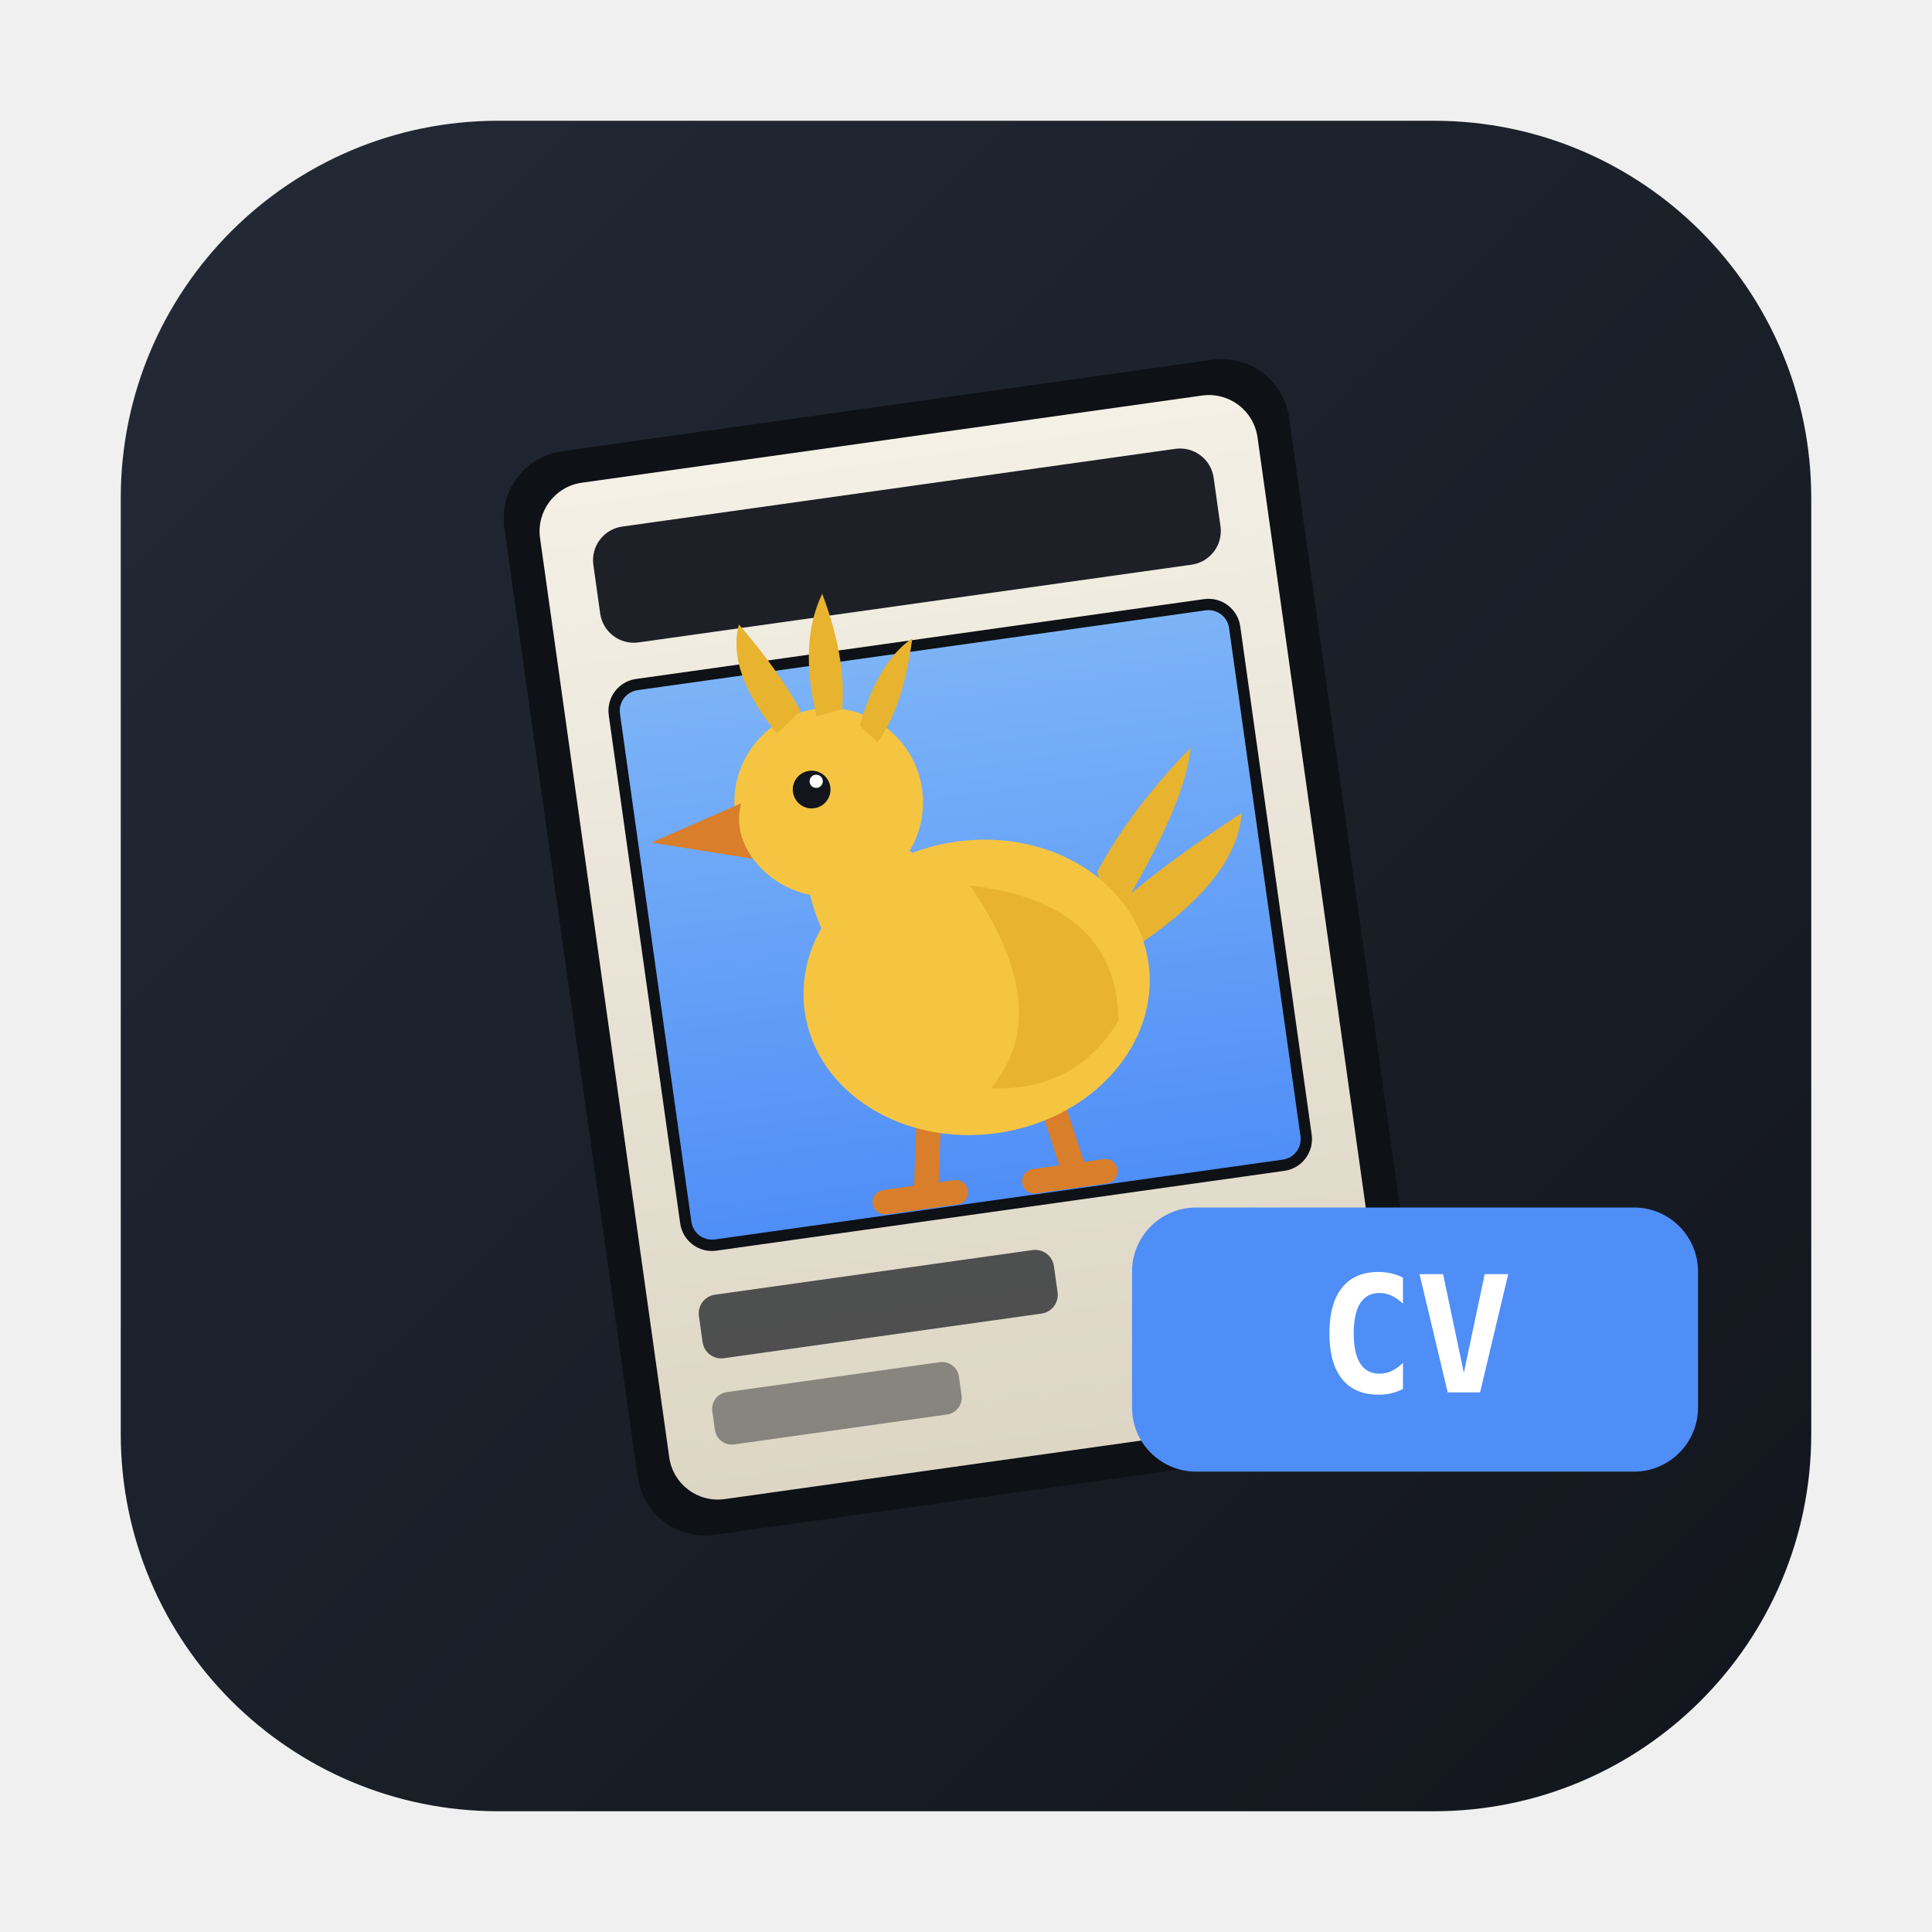
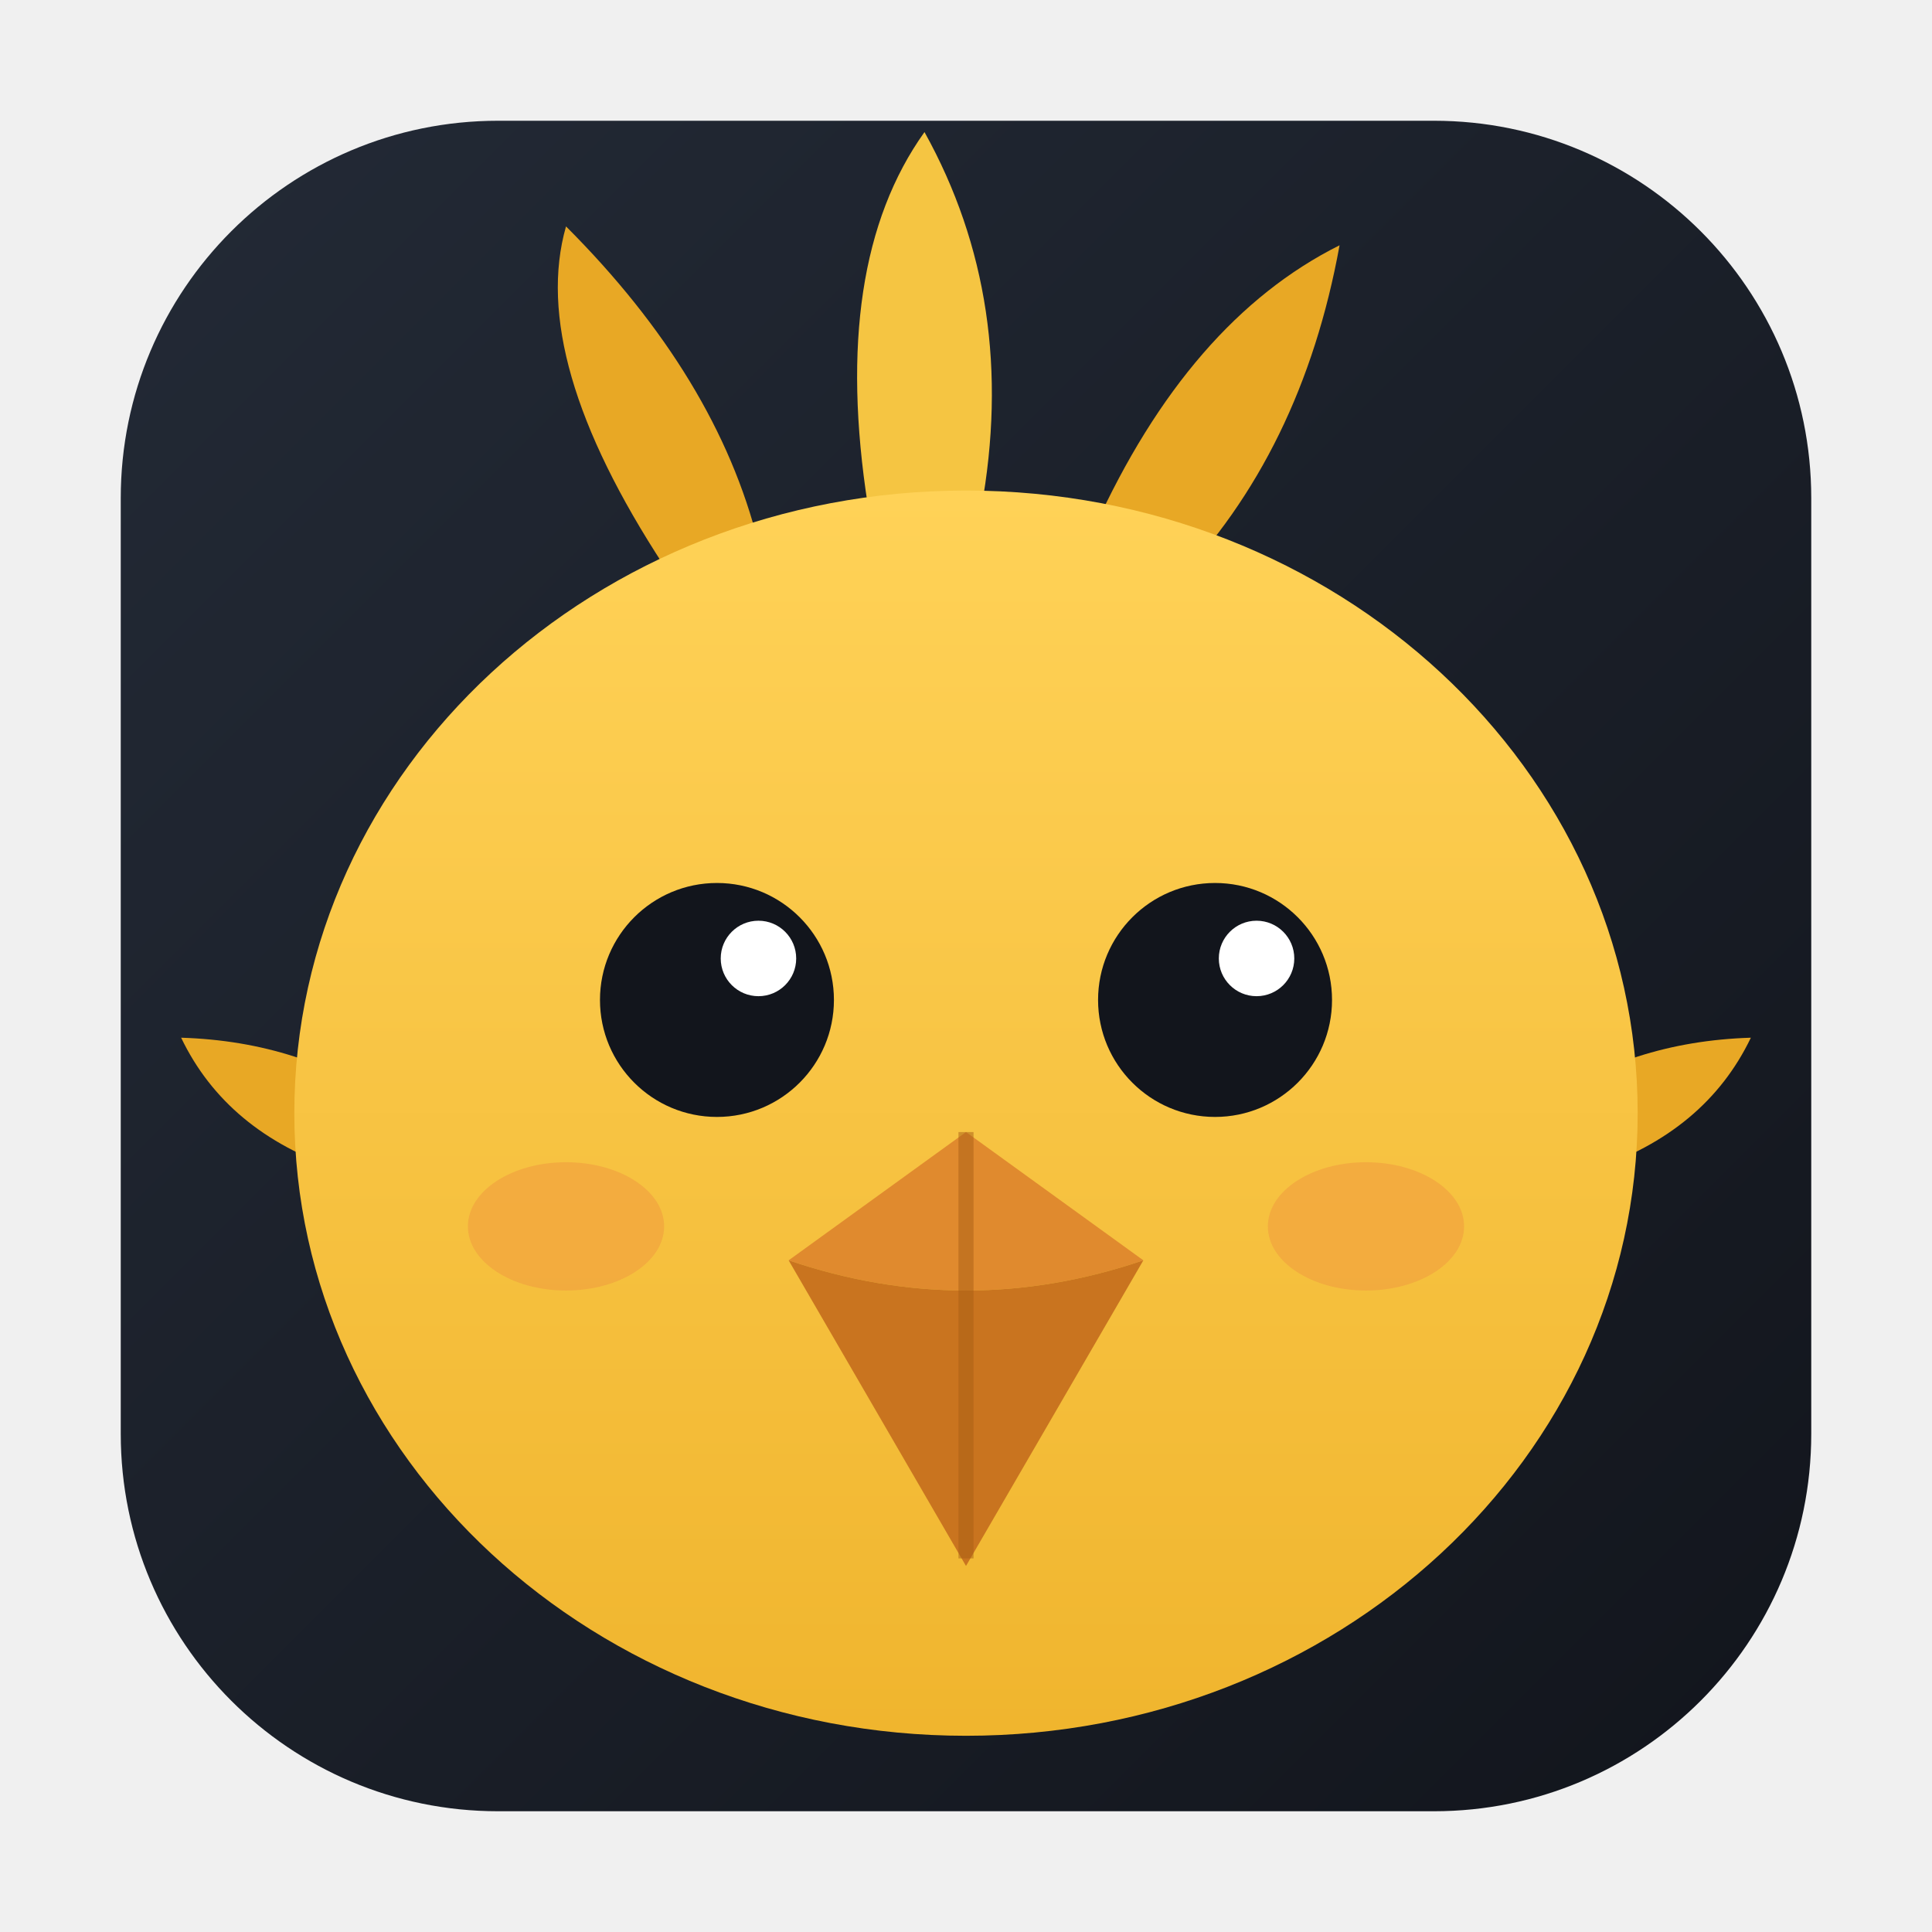
<svg xmlns="http://www.w3.org/2000/svg" width="1024" height="1024" viewBox="0 0 1024 1024">
  <defs>
    <linearGradient id="bg" x1="0" y1="0" x2="1" y2="1">
      <stop offset="0" stop-color="#232a36" />
      <stop offset="1" stop-color="#12151c" />
    </linearGradient>
-     <linearGradient id="card" x1="0" y1="0" x2="0" y2="1">
-       <stop offset="0" stop-color="#f4f0e6" />
-       <stop offset="1" stop-color="#ddd6c4" />
-     </linearGradient>
-     <linearGradient id="sky" x1="0" y1="0" x2="0" y2="1">
-       <stop offset="0" stop-color="#7db4f7" />
-       <stop offset="1" stop-color="#4f8ef7" />
+     <linearGradient id="head" x1="0" y1="0" x2="0" y2="1">
+       <stop offset="0" stop-color="#ffd257" />
+       <stop offset="1" stop-color="#f0b52e" />
    </linearGradient>
  </defs>
  <rect x="64" y="64" width="896" height="896" rx="200" fill="url(#bg)" />
-   <g transform="rotate(-8 512 512)">
-     <rect x="302" y="212" width="420" height="580" rx="36" fill="#0e1116" />
-     <rect x="320" y="230" width="384" height="544" rx="26" fill="url(#card)" />
-     <rect x="346" y="256" width="332" height="62" rx="18" fill="#1d2026" />
-     <rect x="346" y="340" width="332" height="300" rx="14" fill="url(#sky)" />
-     <rect x="346" y="340" width="332" height="300" rx="14" fill="none" stroke="#0e1116" stroke-width="6" />
-     <g>
-       <path d="M 480 596 L 474 630 L 452 630 M 474 630 L 490 630" stroke="#d97e2a" stroke-width="13" fill="none" stroke-linecap="round" />
-       <path d="M 548 596 L 554 630 L 532 630 M 554 630 L 570 630" stroke="#d97e2a" stroke-width="13" fill="none" stroke-linecap="round" />
-       <path d="M 590 520 Q 660 490 668 452 Q 630 470 604 486 Q 640 440 646 414 Q 610 442 588 472 Z" fill="#e8b32e" />
-       <ellipse cx="516" cy="524" rx="92" ry="78" fill="#f5c542" />
-       <path d="M 520 470 Q 596 490 588 552 Q 560 586 516 578 Q 556 542 520 470 Z" fill="#e8b32e" />
-       <path d="M 452 512 Q 428 470 438 432 L 492 448 Q 482 490 476 516 Z" fill="#f5c542" />
-       <circle cx="452" cy="416" r="50" fill="#f5c542" />
-       <path d="M 430 376 Q 408 340 418 316 Q 436 344 444 366 Z" fill="#e8b32e" />
-       <path d="M 452 370 Q 448 330 464 306 Q 472 342 466 368 Z" fill="#e8b32e" />
-       <path d="M 474 378 Q 488 346 508 336 Q 498 372 482 388 Z" fill="#e8b32e" />
-       <path d="M 406 410 L 356 424 L 408 440 Q 400 424 406 410 Z" fill="#d97e2a" />
-       <circle cx="444" cy="408" r="10" fill="#12151c" />
-       <circle cx="447" cy="404" r="3.5" fill="#ffffff" />
-     </g>
-     <rect x="346" y="666" width="190" height="34" rx="10" fill="#1d2026" opacity="0.75" />
-     <rect x="346" y="718" width="132" height="28" rx="9" fill="#1d2026" opacity="0.45" />
-   </g>
-   <rect x="600" y="640" width="300" height="140" rx="34" fill="#4f8ef7" />
-   <text x="750" y="738" font-family="Menlo, monospace" font-size="86" font-weight="bold" fill="#ffffff" text-anchor="middle">CV</text>
+   <path d="M 352 300 Q 280 190 300 120 Q 380 200 402 288 Z" fill="#e8a825" />
+   <path d="M 460 268 Q 440 140 490 70 Q 540 160 520 270 Z" fill="#f5c542" />
+   <path d="M 580 280 Q 630 170 710 130 Q 690 240 622 310 Z" fill="#e8a825" />
+   <path d="M 180 620 Q 120 600 96 550 Q 160 552 208 586 Z" fill="#e8a825" />
+   <path d="M 844 620 Q 904 600 928 550 Q 864 552 816 586 Z" fill="#e8a825" />
+   <ellipse cx="512" cy="590" rx="356" ry="330" fill="url(#head)" />
+   <circle cx="380" cy="530" r="62" fill="#12151c" />
+   <circle cx="402" cy="508" r="20" fill="#ffffff" />
+   <circle cx="368" cy="552" r="9" fill="#5a4a1a" opacity="0.0" />
+   <circle cx="644" cy="530" r="62" fill="#12151c" />
+   <circle cx="666" cy="508" r="20" fill="#ffffff" />
+   <path d="M 512 600 L 418 668 Q 512 700 606 668 Z" fill="#e08a2e" />
+   <path d="M 418 668 Q 512 700 606 668 L 512 830 Z" fill="#c9741f" />
+   <path d="M 512 600 L 512 826" stroke="#a85e14" stroke-width="8" opacity="0.5" />
+   <ellipse cx="300" cy="650" rx="52" ry="34" fill="#f09a3e" opacity="0.55" />
+   <ellipse cx="724" cy="650" rx="52" ry="34" fill="#f09a3e" opacity="0.55" />
</svg>
